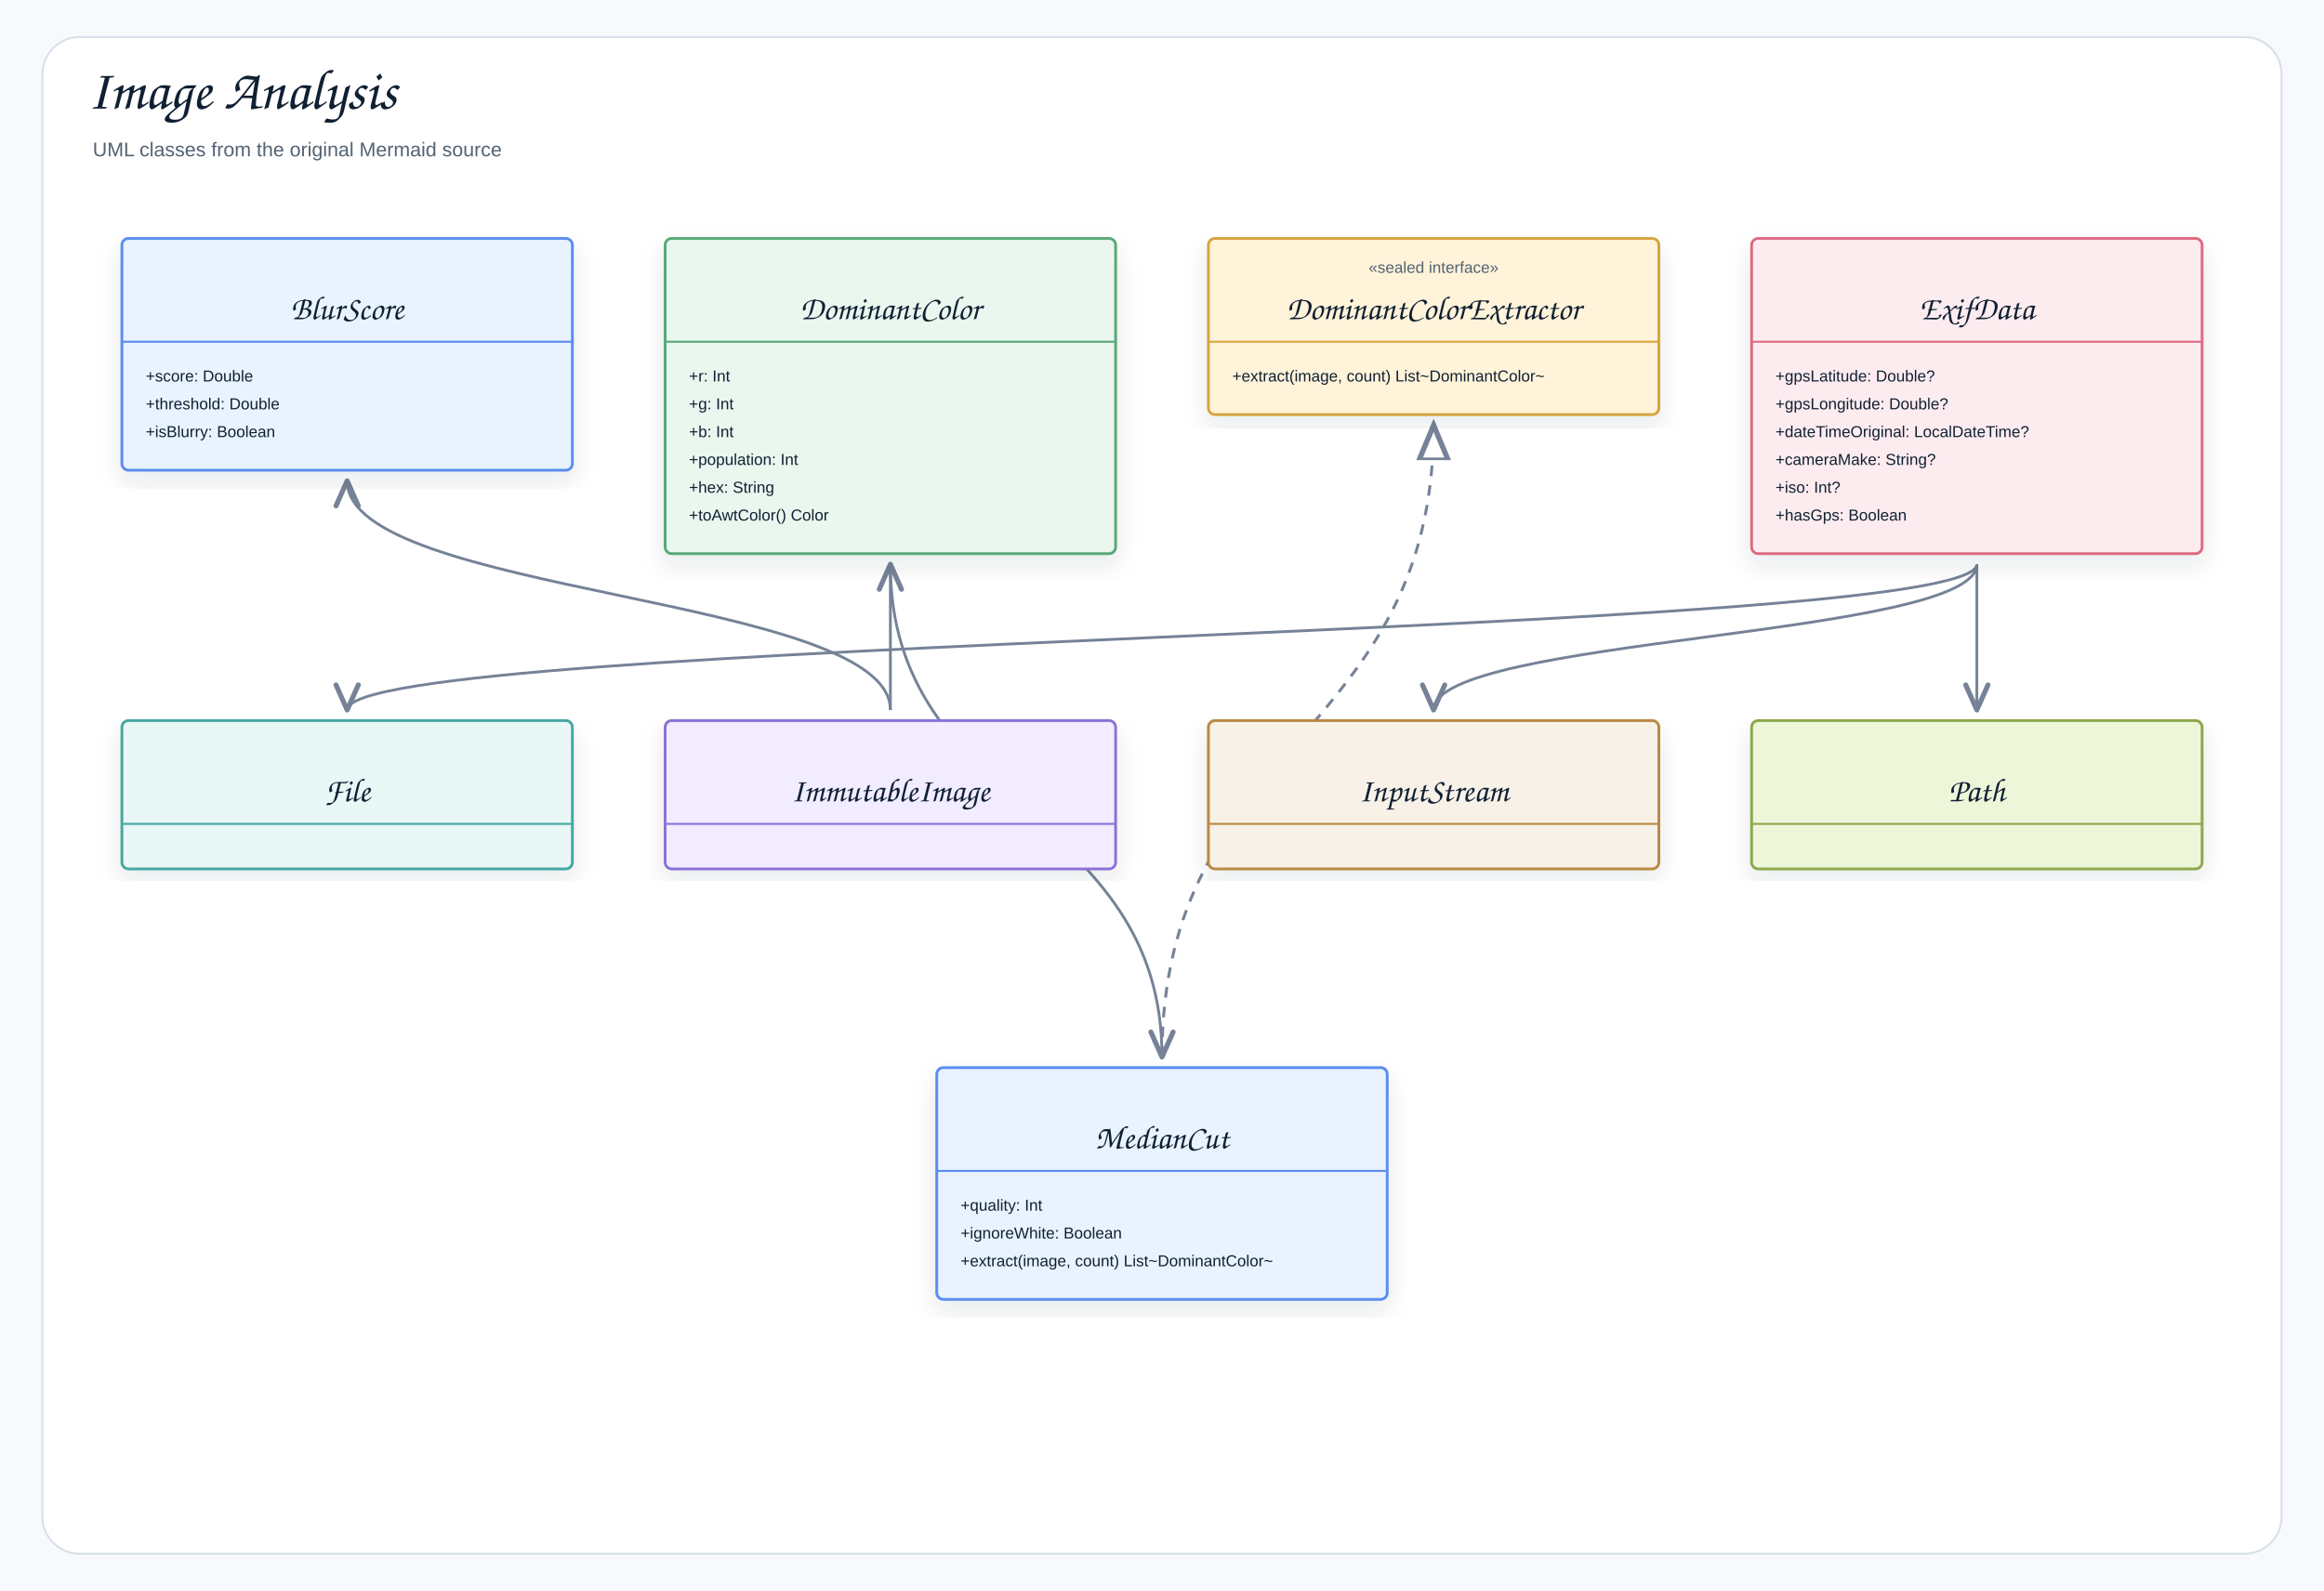
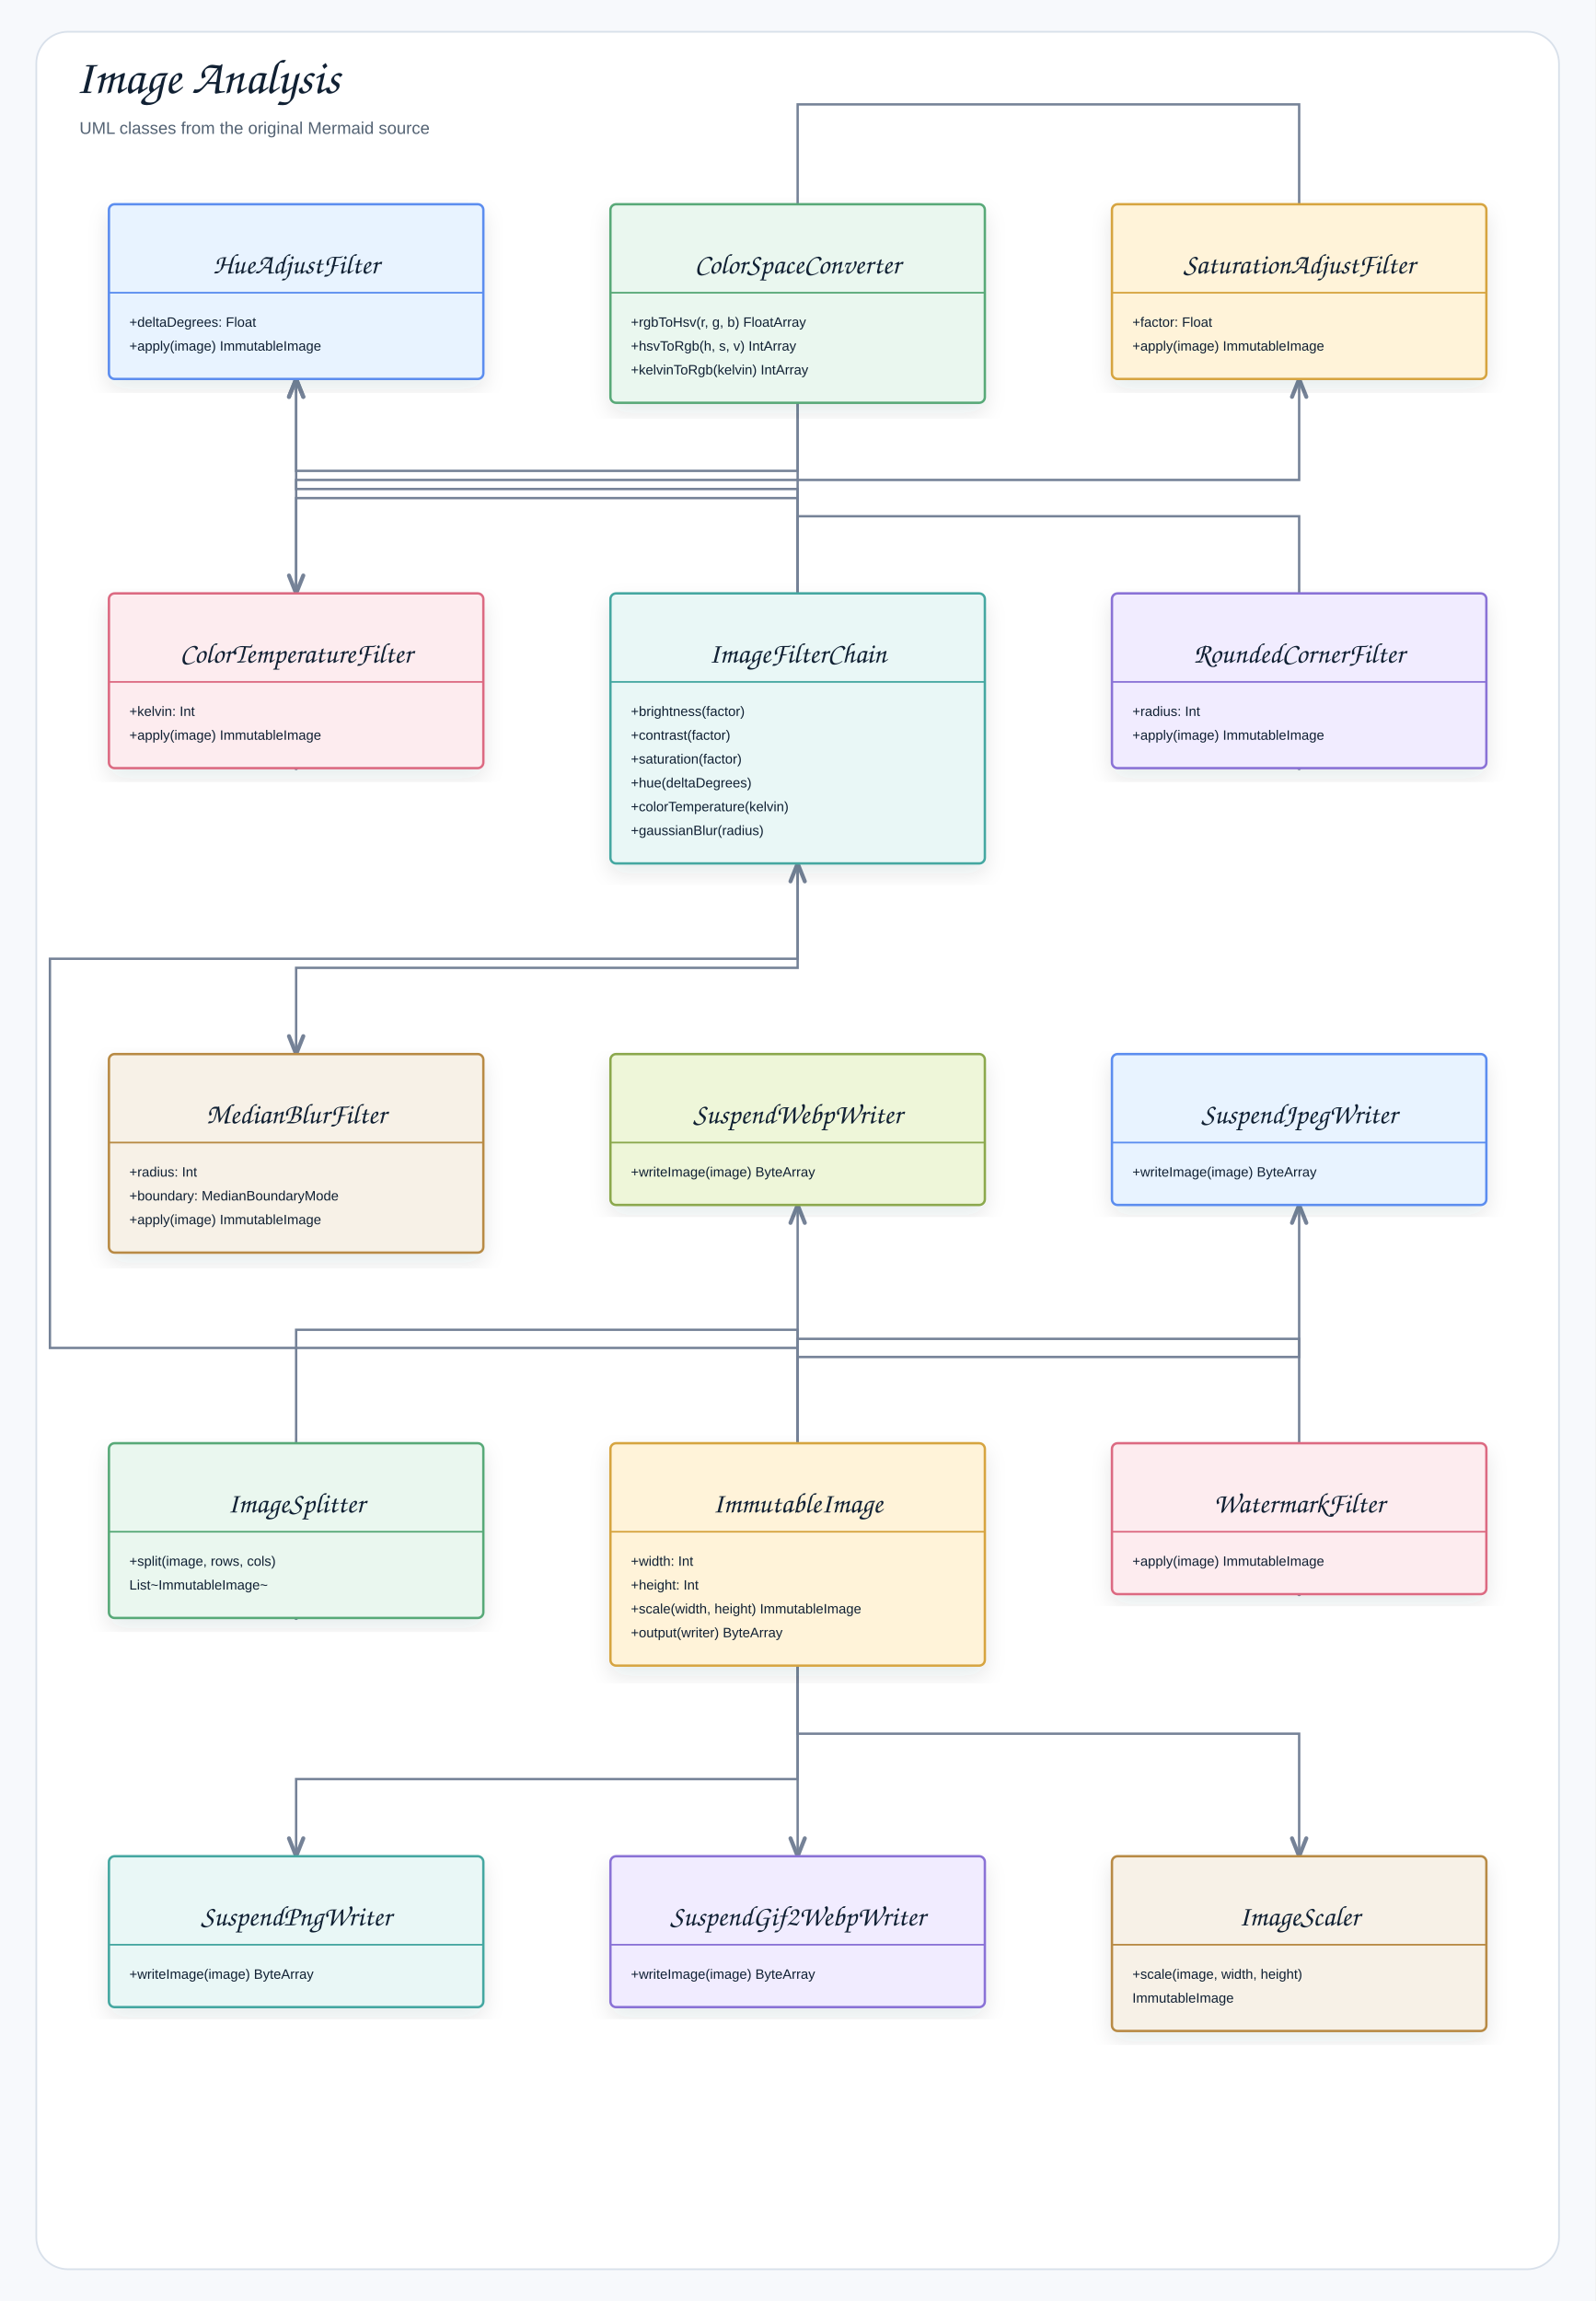
- <svg xmlns="http://www.w3.org/2000/svg" width="1754" height="1201" viewBox="0 0 1754 1201" role="img" aria-label="Image Analysis">
+ <svg xmlns="http://www.w3.org/2000/svg" width="1406" height="2028" viewBox="0 0 1406 2028" role="img" aria-label="Image Analysis">
  <defs>
    <filter id="shadow" x="-8%" y="-8%" width="116%" height="116%">
      <feDropShadow dx="0" dy="8" stdDeviation="9" flood-color="#1f2937" flood-opacity="0.10" />
    </filter>
-     <marker id="openArrow" markerWidth="12" markerHeight="10" refX="10" refY="5" orient="auto" markerUnits="strokeWidth">
-       <path d="M 1 1 L 10 5 L 1 9" fill="none" stroke="#758297" stroke-width="1.8" stroke-linecap="round" stroke-linejoin="round" />
+     <marker id="openArrow" markerWidth="10" markerHeight="8" refX="8.5" refY="4" orient="auto" markerUnits="strokeWidth">
+       <path d="M 1 1 L 8.5 4 L 1 7" fill="none" stroke="#758297" stroke-width="1.7" stroke-linecap="round" stroke-linejoin="round" />
    </marker>
-     <marker id="inherit" markerWidth="14" markerHeight="12" refX="12" refY="6" orient="auto" markerUnits="strokeWidth">
-       <path d="M 0 1 L 12 6 L 0 11 Z" fill="#ffffff" stroke="#758297" stroke-width="1.8" />
+     <marker id="inherit" markerWidth="11" markerHeight="10" refX="9.5" refY="5" orient="auto" markerUnits="strokeWidth">
+       <path d="M 0.5 1 L 9.5 5 L 0.5 9 Z" fill="#ffffff" stroke="#758297" stroke-width="1.7" />
    </marker>
    <style>
    .canvas{fill:#f7f9fc}.frame{fill:#fff;stroke:#d8e0ea;stroke-width:1.5}
    .title{font-family:"Architects Daughter","Comic Sans MS","Comic Sans",cursive;font-size:43px;font-weight:400;fill:#102033}
    .subtitle{font-family:"Comic Sans MS","Comic Sans","Comic Neue",Arial,sans-serif;font-size:15px;font-weight:400;fill:#536273}
    .label{font-family:"Architects Daughter","Comic Sans MS","Comic Sans",cursive;font-size:25px;font-weight:400;fill:#102033}
    .smallLabel{font-family:"Architects Daughter","Comic Sans MS","Comic Sans",cursive;font-size:21px;font-weight:400;fill:#102033}
    .mono{font-family:"Comic Sans MS","Comic Sans","Comic Neue",Arial,sans-serif;font-size:12px;font-weight:400;fill:#102033}
    .small{font-family:"Comic Sans MS","Comic Sans","Comic Neue",Arial,sans-serif;font-size:12px;font-weight:400;fill:#536273}
    .strong{font-family:"Comic Sans MS","Comic Sans","Comic Neue",Arial,sans-serif;font-size:13px;font-weight:400;fill:#102033}
    .card{stroke-width:2.1;filter:url(#shadow)}.compartment{stroke-width:1.5;fill:none}
    .line{stroke:#758297;stroke-width:2.1;fill:none;marker-end:url(#openArrow)}
    .plainLine{stroke:#758297;stroke-width:2.1;fill:none}
    .dashed{stroke:#758297;stroke-width:2.1;stroke-dasharray:7 6;fill:none;marker-end:url(#openArrow)}
    .inheritLine{stroke:#758297;stroke-width:2.2;fill:none;marker-end:url(#inherit)}
    .implLine{stroke:#758297;stroke-width:2.2;stroke-dasharray:8 7;fill:none;marker-end:url(#inherit)}
  </style>
  </defs>
-   <rect class="canvas" width="1754" height="1201" />
-   <rect class="frame" x="32" y="28" width="1690" height="1145" rx="28" />
+   <rect class="canvas" width="1406" height="2028" />
+   <rect class="frame" x="32" y="28" width="1342" height="1972" rx="28" />
  <text class="title" x="66" y="82">Image Analysis</text>
  <text class="subtitle" x="70" y="118">UML classes from the original Mermaid source</text>
-   <path class="line" d="M1492 426 C1492 481 1082 481 1082 536" />
-   <path class="line" d="M1492 426 C1492 481 1492 481 1492 536" />
-   <path class="line" d="M1492 426 C1492 481 262 481 262 536" />
-   <path class="line" d="M672 536 C672 449.5 262 449.5 262 363" />
-   <path class="line" d="M672 536 C672 481 672 481 672 426" />
-   <path class="line" d="M672 426 C672 612 877 612 877 798" />
-   <path class="implLine" d="M877 798 C877 559.5 1082 559.5 1082 321" />
-   <g transform="translate(92,180)">
-     <rect class="card" x="0" y="0" width="340" height="175" rx="5" fill="#E8F3FF" stroke="#5B8DEF" />
-     <line class="compartment" x1="0" y1="78" x2="340" y2="78" stroke="#5B8DEF" />
-     <text class="small" x="170" y="26" text-anchor="middle" />
-     <text class="label" x="170" y="61" text-anchor="middle">BlurScore</text>
-     <text class="mono" x="18" y="108">+score: Double</text>
-     <text class="mono" x="18" y="129">+threshold: Double</text>
-     <text class="mono" x="18" y="150">+isBlurry: Boolean</text>
+   <path class="line" d="M703 355 L703 423 L261 423 L261 523" />
+   <path class="line" d="M703 180 L703 415 L261 415 L261 334" />
+   <path class="line" d="M703 180 L703 92 L1145 92 L1145 334" />
+   <path class="line" d="M703 523 L703 455 L1145 455 L1145 677" />
+   <path class="line" d="M703 761 L703 853 L261 853 L261 929" />
+   <path class="line" d="M703 523 L703 439 L261 439 L261 677" />
+   <path class="line" d="M703 523 L703 431 L261 431 L261 334" />
+   <path class="line" d="M703 523 L703 423 L1145 423 L1145 334" />
+   <path class="line" d="M703 1468 L703 1636" />
+   <path class="line" d="M703 1272 L703 1062" />
+   <path class="line" d="M703 1468 L703 1568 L261 1568 L261 1636" />
+   <path class="line" d="M703 1272 L703 1196 L1145 1196 L1145 1062" />
+   <path class="line" d="M703 1272 L703 1188 L44 1188 L44 845 L703 845 L703 761" />
+   <path class="line" d="M703 1272 L703 1180 L1145 1180 L1145 1405" />
+   <path class="line" d="M703 1272 L703 1172 L261 1172 L261 1426" />
+   <path class="line" d="M703 1468 L703 1528 L1145 1528 L1145 1636" />
+   <g transform="translate(96,180)">
+     <rect class="card" x="0" y="0" width="330" height="154" rx="5" fill="#E8F3FF" stroke="#5B8DEF" />
+     <line class="compartment" x1="0" y1="78" x2="330" y2="78" stroke="#5B8DEF" />
+     <text class="small" x="165" y="26" text-anchor="middle" />
+     <text class="label" x="165" y="61" text-anchor="middle">HueAdjustFilter</text>
+     <text class="mono" x="18" y="108">+deltaDegrees: Float</text>
+     <text class="mono" x="18" y="129">+apply(image) ImmutableImage</text>
  </g>
-   <g transform="translate(502,180)">
-     <rect class="card" x="0" y="0" width="340" height="238" rx="5" fill="#EAF7EF" stroke="#58A978" />
-     <line class="compartment" x1="0" y1="78" x2="340" y2="78" stroke="#58A978" />
-     <text class="small" x="170" y="26" text-anchor="middle" />
-     <text class="label" x="170" y="61" text-anchor="middle">DominantColor</text>
-     <text class="mono" x="18" y="108">+r: Int</text>
-     <text class="mono" x="18" y="129">+g: Int</text>
-     <text class="mono" x="18" y="150">+b: Int</text>
-     <text class="mono" x="18" y="171">+population: Int</text>
-     <text class="mono" x="18" y="192">+hex: String</text>
-     <text class="mono" x="18" y="213">+toAwtColor() Color</text>
+   <g transform="translate(538,180)">
+     <rect class="card" x="0" y="0" width="330" height="175" rx="5" fill="#EAF7EF" stroke="#58A978" />
+     <line class="compartment" x1="0" y1="78" x2="330" y2="78" stroke="#58A978" />
+     <text class="small" x="165" y="26" text-anchor="middle" />
+     <text class="label" x="165" y="61" text-anchor="middle">ColorSpaceConverter</text>
+     <text class="mono" x="18" y="108">+rgbToHsv(r, g, b) FloatArray</text>
+     <text class="mono" x="18" y="129">+hsvToRgb(h, s, v) IntArray</text>
+     <text class="mono" x="18" y="150">+kelvinToRgb(kelvin) IntArray</text>
  </g>
-   <g transform="translate(912,180)">
-     <rect class="card" x="0" y="0" width="340" height="133" rx="5" fill="#FFF3D9" stroke="#D6A441" />
-     <line class="compartment" x1="0" y1="78" x2="340" y2="78" stroke="#D6A441" />
-     <text class="small" x="170" y="26" text-anchor="middle">«sealed interface»</text>
-     <text class="label" x="170" y="61" text-anchor="middle">DominantColorExtractor</text>
-     <text class="mono" x="18" y="108">+extract(image, count) List~DominantColor~</text>
+   <g transform="translate(980,180)">
+     <rect class="card" x="0" y="0" width="330" height="154" rx="5" fill="#FFF3D9" stroke="#D6A441" />
+     <line class="compartment" x1="0" y1="78" x2="330" y2="78" stroke="#D6A441" />
+     <text class="small" x="165" y="26" text-anchor="middle" />
+     <text class="label" x="165" y="61" text-anchor="middle">SaturationAdjustFilter</text>
+     <text class="mono" x="18" y="108">+factor: Float</text>
+     <text class="mono" x="18" y="129">+apply(image) ImmutableImage</text>
  </g>
-   <g transform="translate(1322,180)">
-     <rect class="card" x="0" y="0" width="340" height="238" rx="5" fill="#FDECEF" stroke="#DC6B82" />
-     <line class="compartment" x1="0" y1="78" x2="340" y2="78" stroke="#DC6B82" />
-     <text class="small" x="170" y="26" text-anchor="middle" />
-     <text class="label" x="170" y="61" text-anchor="middle">ExifData</text>
-     <text class="mono" x="18" y="108">+gpsLatitude: Double?</text>
-     <text class="mono" x="18" y="129">+gpsLongitude: Double?</text>
-     <text class="mono" x="18" y="150">+dateTimeOriginal: LocalDateTime?</text>
-     <text class="mono" x="18" y="171">+cameraMake: String?</text>
-     <text class="mono" x="18" y="192">+iso: Int?</text>
-     <text class="mono" x="18" y="213">+hasGps: Boolean</text>
+   <g transform="translate(96,523)">
+     <rect class="card" x="0" y="0" width="330" height="154" rx="5" fill="#FDECEF" stroke="#DC6B82" />
+     <line class="compartment" x1="0" y1="78" x2="330" y2="78" stroke="#DC6B82" />
+     <text class="small" x="165" y="26" text-anchor="middle" />
+     <text class="label" x="165" y="61" text-anchor="middle">ColorTemperatureFilter</text>
+     <text class="mono" x="18" y="108">+kelvin: Int</text>
+     <text class="mono" x="18" y="129">+apply(image) ImmutableImage</text>
  </g>
-   <g transform="translate(92,544)">
-     <rect class="card" x="0" y="0" width="340" height="112" rx="5" fill="#E9F7F6" stroke="#45A7A1" />
-     <line class="compartment" x1="0" y1="78" x2="340" y2="78" stroke="#45A7A1" />
-     <text class="small" x="170" y="26" text-anchor="middle" />
-     <text class="label" x="170" y="61" text-anchor="middle">File</text>
+   <g transform="translate(538,523)">
+     <rect class="card" x="0" y="0" width="330" height="238" rx="5" fill="#E9F7F6" stroke="#45A7A1" />
+     <line class="compartment" x1="0" y1="78" x2="330" y2="78" stroke="#45A7A1" />
+     <text class="small" x="165" y="26" text-anchor="middle" />
+     <text class="label" x="165" y="61" text-anchor="middle">ImageFilterChain</text>
+     <text class="mono" x="18" y="108">+brightness(factor)</text>
+     <text class="mono" x="18" y="129">+contrast(factor)</text>
+     <text class="mono" x="18" y="150">+saturation(factor)</text>
+     <text class="mono" x="18" y="171">+hue(deltaDegrees)</text>
+     <text class="mono" x="18" y="192">+colorTemperature(kelvin)</text>
+     <text class="mono" x="18" y="213">+gaussianBlur(radius)</text>
  </g>
-   <g transform="translate(502,544)">
-     <rect class="card" x="0" y="0" width="340" height="112" rx="5" fill="#F1ECFF" stroke="#8A72D6" />
-     <line class="compartment" x1="0" y1="78" x2="340" y2="78" stroke="#8A72D6" />
-     <text class="small" x="170" y="26" text-anchor="middle" />
-     <text class="label" x="170" y="61" text-anchor="middle">ImmutableImage</text>
+   <g transform="translate(980,523)">
+     <rect class="card" x="0" y="0" width="330" height="154" rx="5" fill="#F1ECFF" stroke="#8A72D6" />
+     <line class="compartment" x1="0" y1="78" x2="330" y2="78" stroke="#8A72D6" />
+     <text class="small" x="165" y="26" text-anchor="middle" />
+     <text class="label" x="165" y="61" text-anchor="middle">RoundedCornerFilter</text>
+     <text class="mono" x="18" y="108">+radius: Int</text>
+     <text class="mono" x="18" y="129">+apply(image) ImmutableImage</text>
  </g>
-   <g transform="translate(912,544)">
-     <rect class="card" x="0" y="0" width="340" height="112" rx="5" fill="#F7F1E7" stroke="#B88A44" />
-     <line class="compartment" x1="0" y1="78" x2="340" y2="78" stroke="#B88A44" />
-     <text class="small" x="170" y="26" text-anchor="middle" />
-     <text class="label" x="170" y="61" text-anchor="middle">InputStream</text>
+   <g transform="translate(96,929)">
+     <rect class="card" x="0" y="0" width="330" height="175" rx="5" fill="#F7F1E7" stroke="#B88A44" />
+     <line class="compartment" x1="0" y1="78" x2="330" y2="78" stroke="#B88A44" />
+     <text class="small" x="165" y="26" text-anchor="middle" />
+     <text class="label" x="165" y="61" text-anchor="middle">MedianBlurFilter</text>
+     <text class="mono" x="18" y="108">+radius: Int</text>
+     <text class="mono" x="18" y="129">+boundary: MedianBoundaryMode</text>
+     <text class="mono" x="18" y="150">+apply(image) ImmutableImage</text>
  </g>
-   <g transform="translate(1322,544)">
-     <rect class="card" x="0" y="0" width="340" height="112" rx="5" fill="#EEF6D9" stroke="#8BA84D" />
-     <line class="compartment" x1="0" y1="78" x2="340" y2="78" stroke="#8BA84D" />
-     <text class="small" x="170" y="26" text-anchor="middle" />
-     <text class="label" x="170" y="61" text-anchor="middle">Path</text>
+   <g transform="translate(538,929)">
+     <rect class="card" x="0" y="0" width="330" height="133" rx="5" fill="#EEF6D9" stroke="#8BA84D" />
+     <line class="compartment" x1="0" y1="78" x2="330" y2="78" stroke="#8BA84D" />
+     <text class="small" x="165" y="26" text-anchor="middle" />
+     <text class="label" x="165" y="61" text-anchor="middle">SuspendWebpWriter</text>
+     <text class="mono" x="18" y="108">+writeImage(image) ByteArray</text>
  </g>
-   <g transform="translate(707,806)">
-     <rect class="card" x="0" y="0" width="340" height="175" rx="5" fill="#E8F3FF" stroke="#5B8DEF" />
-     <line class="compartment" x1="0" y1="78" x2="340" y2="78" stroke="#5B8DEF" />
-     <text class="small" x="170" y="26" text-anchor="middle" />
-     <text class="label" x="170" y="61" text-anchor="middle">MedianCut</text>
-     <text class="mono" x="18" y="108">+quality: Int</text>
-     <text class="mono" x="18" y="129">+ignoreWhite: Boolean</text>
-     <text class="mono" x="18" y="150">+extract(image, count) List~DominantColor~</text>
+   <g transform="translate(980,929)">
+     <rect class="card" x="0" y="0" width="330" height="133" rx="5" fill="#E8F3FF" stroke="#5B8DEF" />
+     <line class="compartment" x1="0" y1="78" x2="330" y2="78" stroke="#5B8DEF" />
+     <text class="small" x="165" y="26" text-anchor="middle" />
+     <text class="label" x="165" y="61" text-anchor="middle">SuspendJpegWriter</text>
+     <text class="mono" x="18" y="108">+writeImage(image) ByteArray</text>
+   </g>
+   <g transform="translate(96,1272)">
+     <rect class="card" x="0" y="0" width="330" height="154" rx="5" fill="#EAF7EF" stroke="#58A978" />
+     <line class="compartment" x1="0" y1="78" x2="330" y2="78" stroke="#58A978" />
+     <text class="small" x="165" y="26" text-anchor="middle" />
+     <text class="label" x="165" y="61" text-anchor="middle">ImageSplitter</text>
+     <text class="mono" x="18" y="108">+split(image, rows, cols)</text>
+     <text class="mono" x="18" y="129">List~ImmutableImage~</text>
+   </g>
+   <g transform="translate(538,1272)">
+     <rect class="card" x="0" y="0" width="330" height="196" rx="5" fill="#FFF3D9" stroke="#D6A441" />
+     <line class="compartment" x1="0" y1="78" x2="330" y2="78" stroke="#D6A441" />
+     <text class="small" x="165" y="26" text-anchor="middle" />
+     <text class="label" x="165" y="61" text-anchor="middle">ImmutableImage</text>
+     <text class="mono" x="18" y="108">+width: Int</text>
+     <text class="mono" x="18" y="129">+height: Int</text>
+     <text class="mono" x="18" y="150">+scale(width, height) ImmutableImage</text>
+     <text class="mono" x="18" y="171">+output(writer) ByteArray</text>
+   </g>
+   <g transform="translate(980,1272)">
+     <rect class="card" x="0" y="0" width="330" height="133" rx="5" fill="#FDECEF" stroke="#DC6B82" />
+     <line class="compartment" x1="0" y1="78" x2="330" y2="78" stroke="#DC6B82" />
+     <text class="small" x="165" y="26" text-anchor="middle" />
+     <text class="label" x="165" y="61" text-anchor="middle">WatermarkFilter</text>
+     <text class="mono" x="18" y="108">+apply(image) ImmutableImage</text>
+   </g>
+   <g transform="translate(96,1636)">
+     <rect class="card" x="0" y="0" width="330" height="133" rx="5" fill="#E9F7F6" stroke="#45A7A1" />
+     <line class="compartment" x1="0" y1="78" x2="330" y2="78" stroke="#45A7A1" />
+     <text class="small" x="165" y="26" text-anchor="middle" />
+     <text class="label" x="165" y="61" text-anchor="middle">SuspendPngWriter</text>
+     <text class="mono" x="18" y="108">+writeImage(image) ByteArray</text>
+   </g>
+   <g transform="translate(538,1636)">
+     <rect class="card" x="0" y="0" width="330" height="133" rx="5" fill="#F1ECFF" stroke="#8A72D6" />
+     <line class="compartment" x1="0" y1="78" x2="330" y2="78" stroke="#8A72D6" />
+     <text class="small" x="165" y="26" text-anchor="middle" />
+     <text class="label" x="165" y="61" text-anchor="middle">SuspendGif2WebpWriter</text>
+     <text class="mono" x="18" y="108">+writeImage(image) ByteArray</text>
+   </g>
+   <g transform="translate(980,1636)">
+     <rect class="card" x="0" y="0" width="330" height="154" rx="5" fill="#F7F1E7" stroke="#B88A44" />
+     <line class="compartment" x1="0" y1="78" x2="330" y2="78" stroke="#B88A44" />
+     <text class="small" x="165" y="26" text-anchor="middle" />
+     <text class="label" x="165" y="61" text-anchor="middle">ImageScaler</text>
+     <text class="mono" x="18" y="108">+scale(image, width, height)</text>
+     <text class="mono" x="18" y="129">ImmutableImage</text>
  </g>
</svg>
